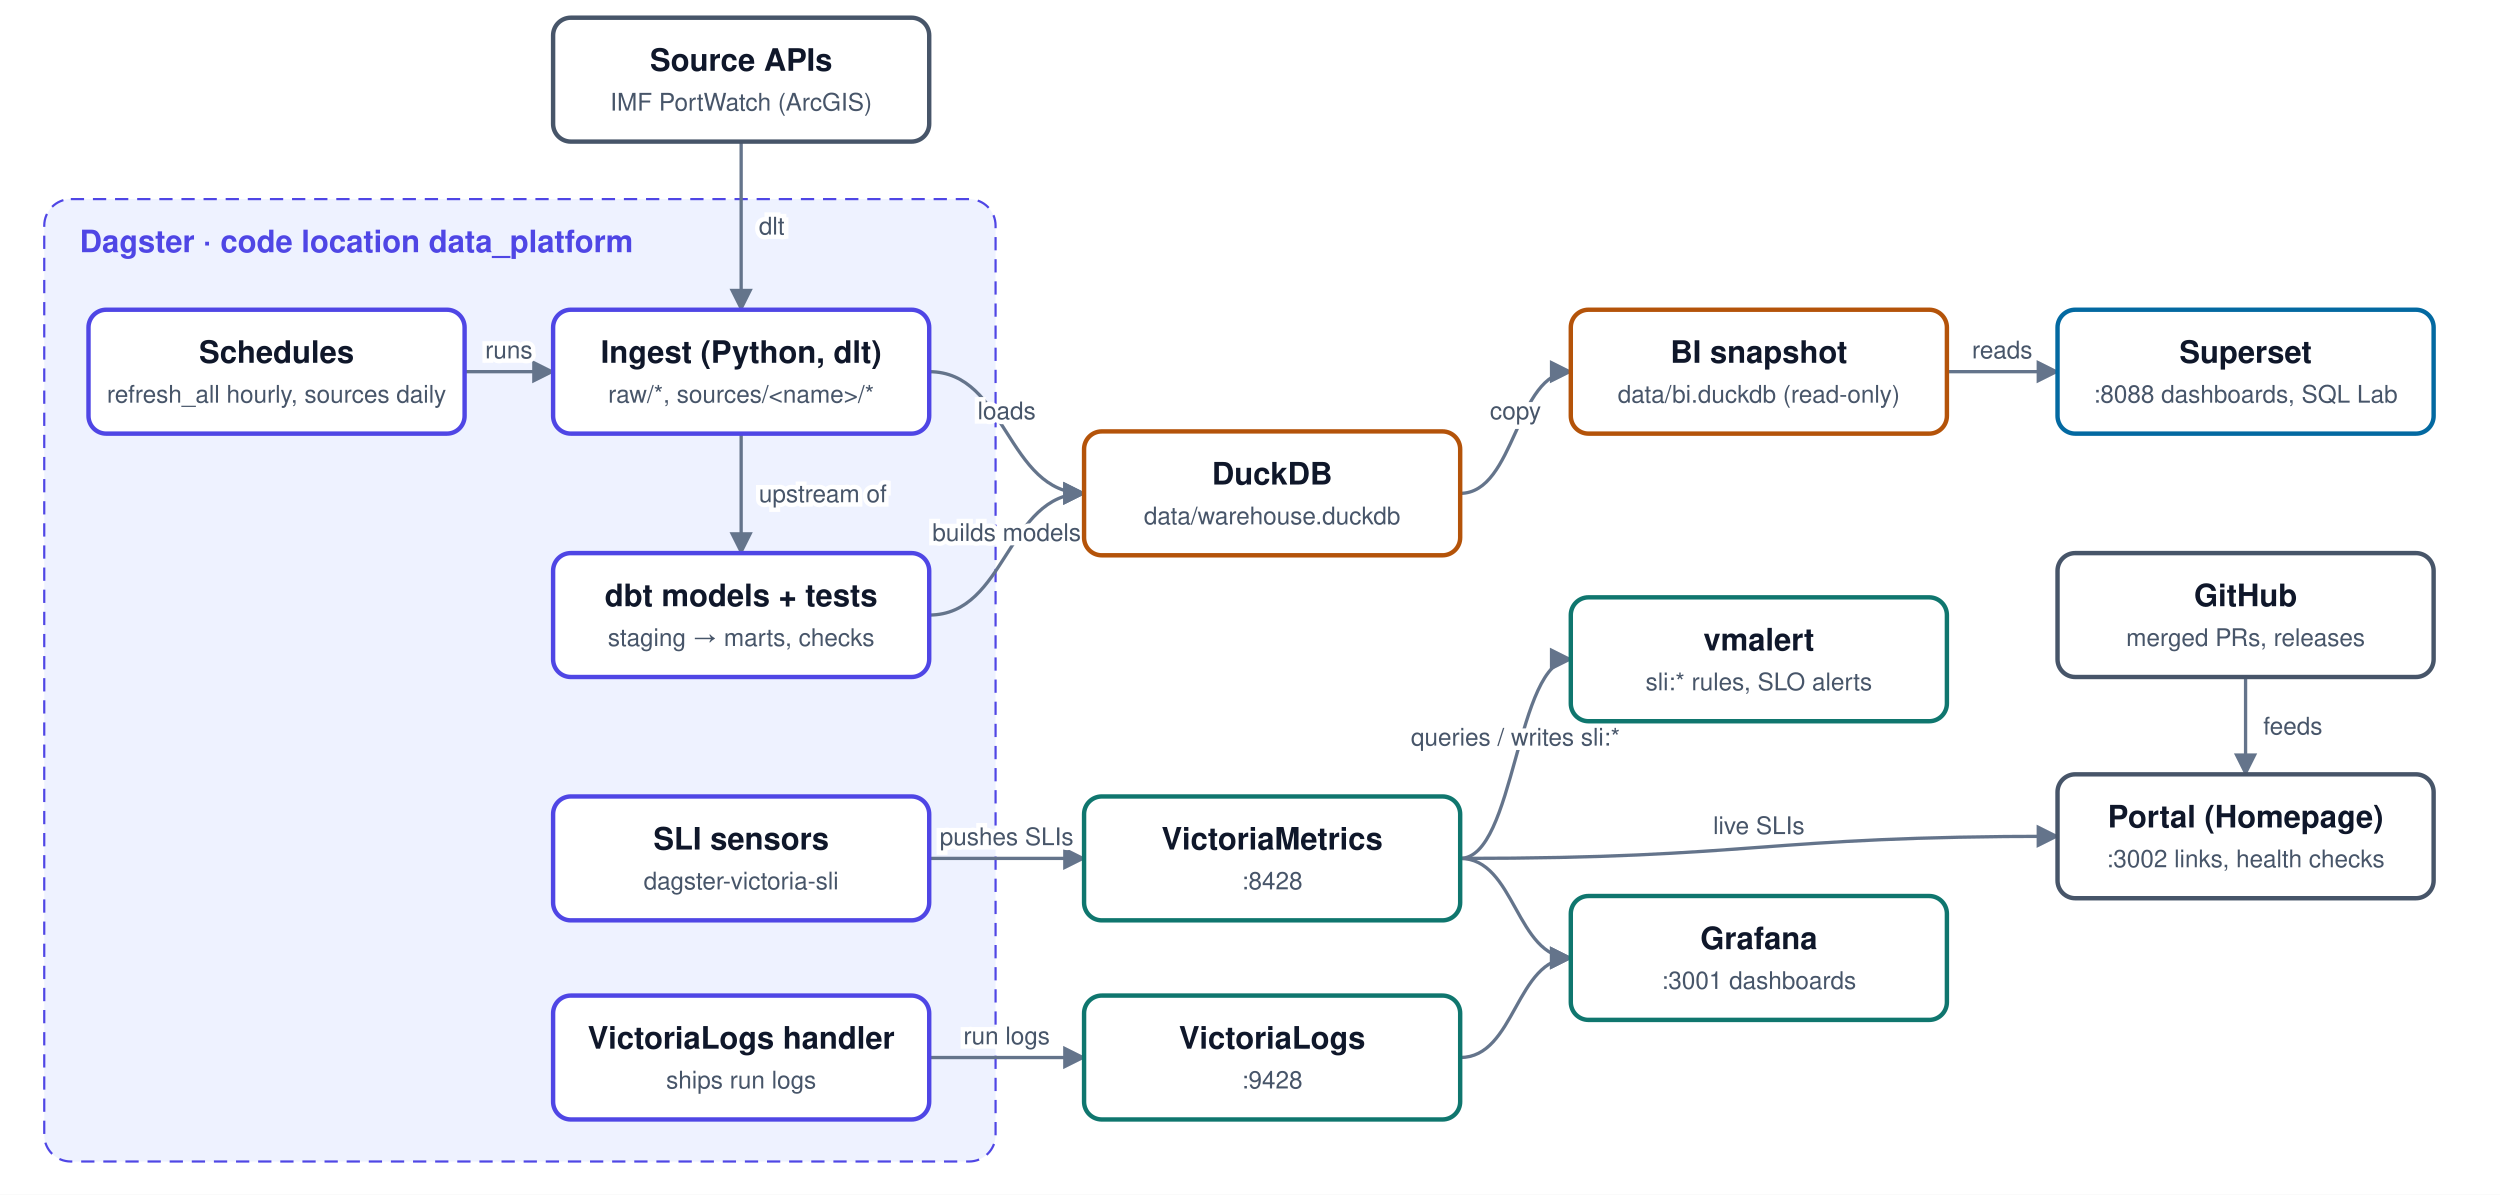
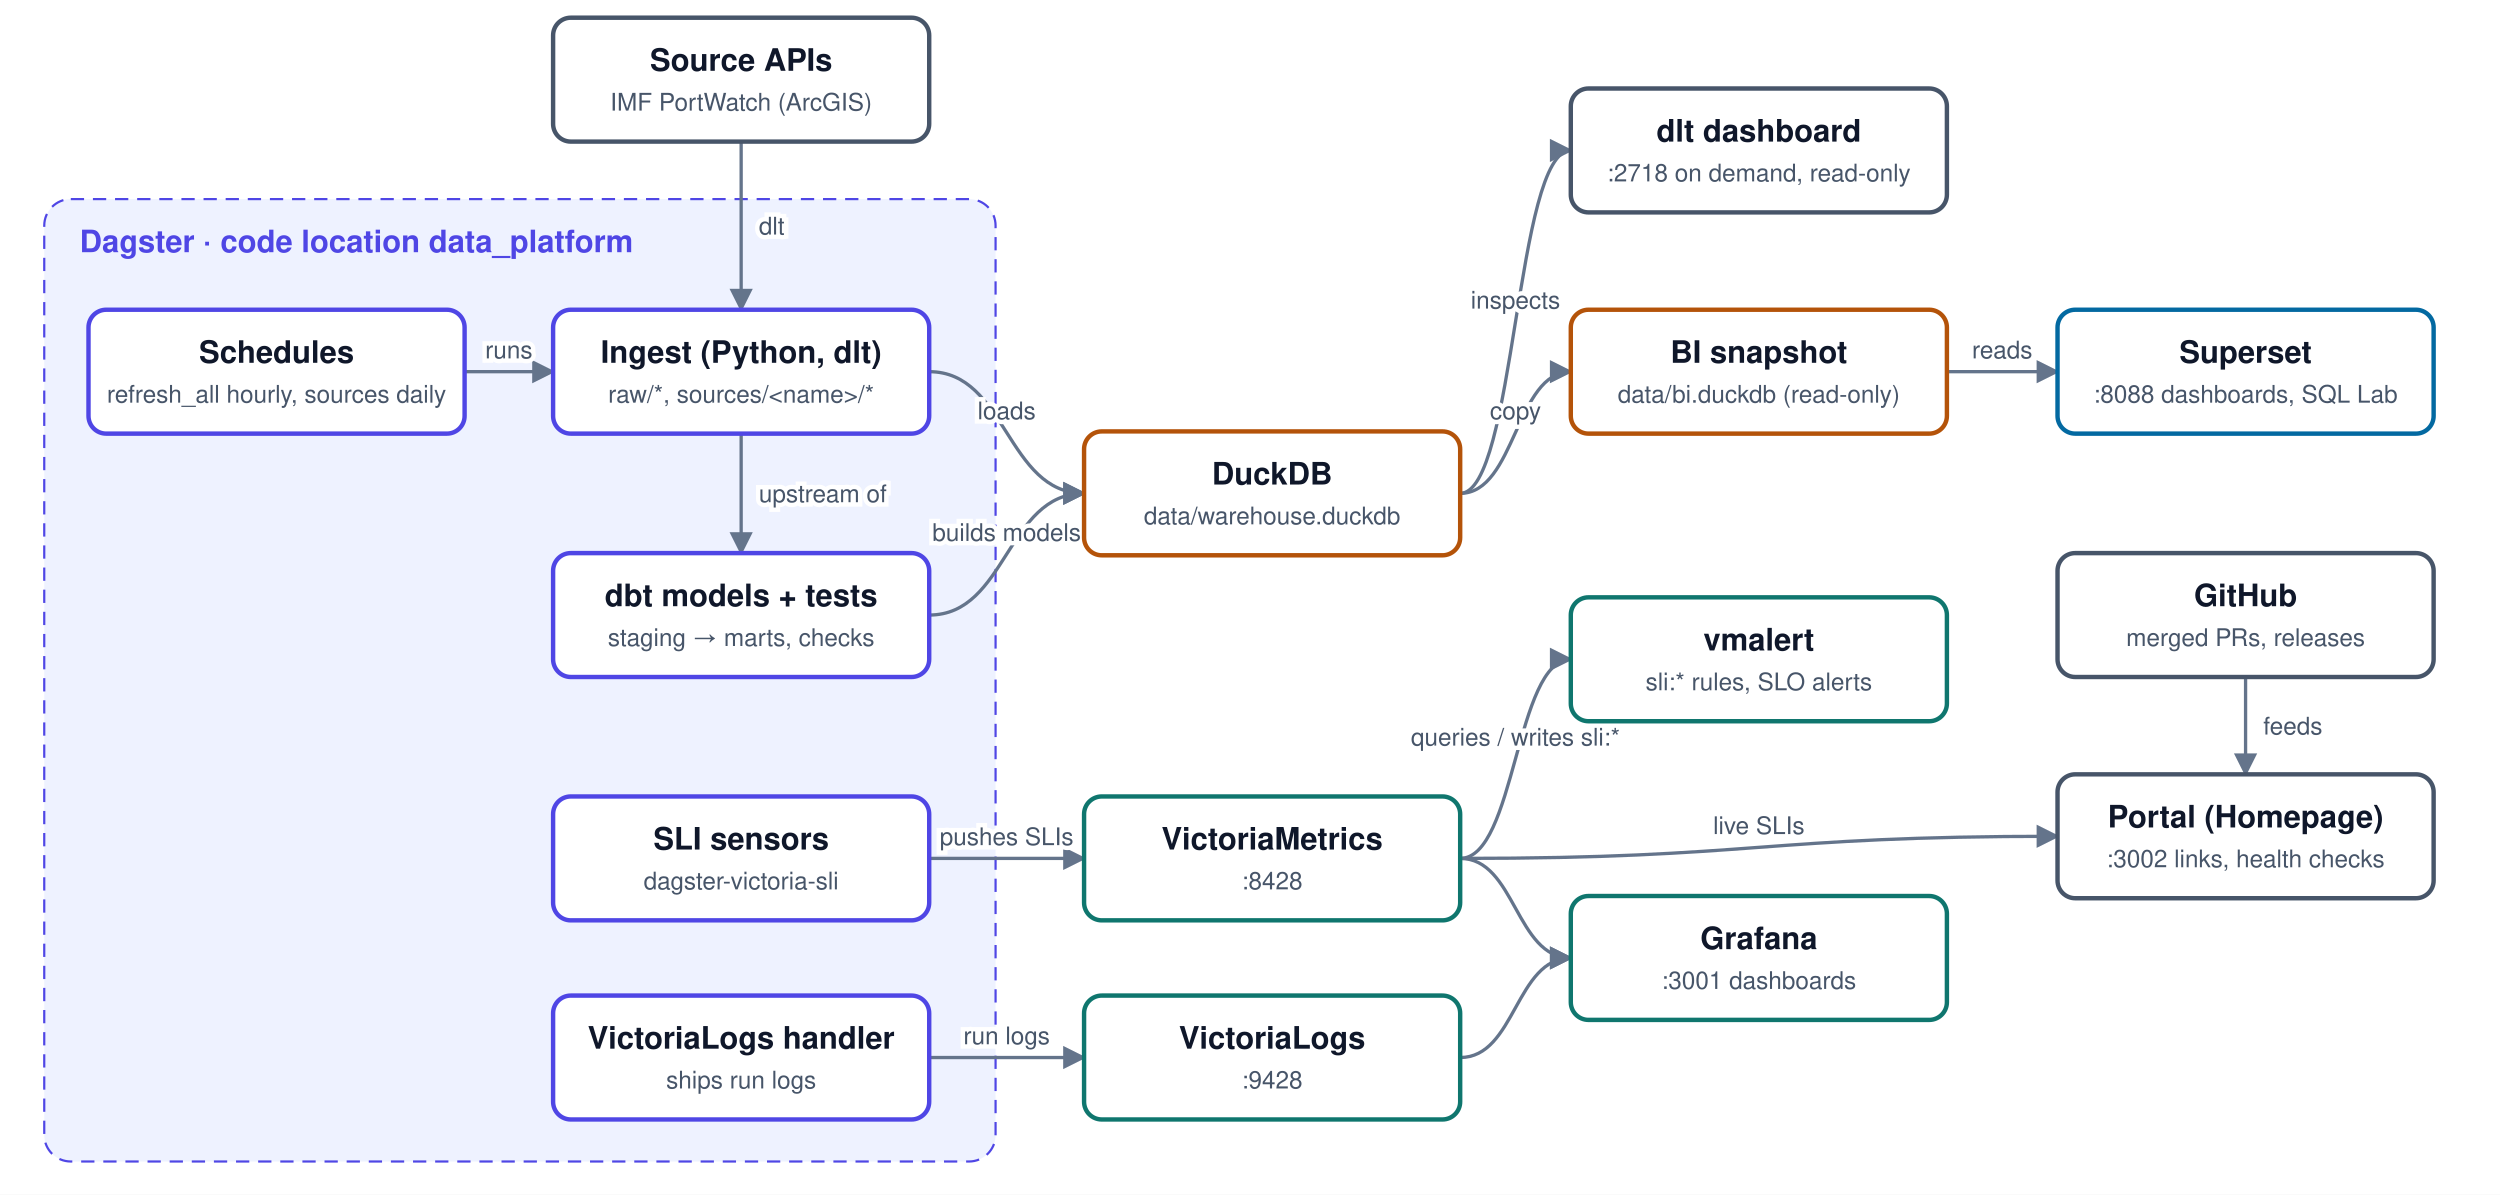
<svg xmlns="http://www.w3.org/2000/svg" viewBox="0 0 1130 540" width="1130" height="540" font-family="-apple-system, Segoe UI, Helvetica, Arial, sans-serif">
  <rect width="1130" height="540" fill="#ffffff" />
  <defs>
    <marker id="arrow" viewBox="0 0 10 10" refX="9" refY="5" markerWidth="7" markerHeight="7" orient="auto">
      <path d="M0,0L10,5L0,10z" fill="#64748b" />
    </marker>
  </defs>
  <rect x="20" y="90" width="430" height="435" rx="12" fill="#eef2ff" stroke="#4f46e5" stroke-dasharray="6 4" />
  <text x="36" y="114" font-size="14" font-weight="600" fill="#4f46e5">Dagster · code location data_platform</text>
  <g>
+     <path d="M660,223C685,223,685,68,710,68" fill="none" stroke="#64748b" stroke-width="1.5" marker-end="url(#arrow)" />
+     <text x="685" y="139.5" font-size="11" fill="#475569" text-anchor="middle" paint-order="stroke" stroke="#ffffff" stroke-width="4">inspects</text>
    <path d="M660,388C795,388,795,378,930,378" fill="none" stroke="#64748b" stroke-width="1.5" marker-end="url(#arrow)" />
    <text x="795" y="377" font-size="11" fill="#475569" text-anchor="middle" paint-order="stroke" stroke="#ffffff" stroke-width="4">live SLIs</text>
    <path d="M1015,306C1015,328,1015,328,1015,350" fill="none" stroke="#64748b" stroke-width="1.5" marker-end="url(#arrow)" />
    <text x="1023" y="332" font-size="11" fill="#475569" text-anchor="start" paint-order="stroke" stroke="#ffffff" stroke-width="4">feeds</text>
    <path d="M335,64C335,102,335,102,335,140" fill="none" stroke="#64748b" stroke-width="1.5" marker-end="url(#arrow)" />
    <text x="343" y="106" font-size="11" fill="#475569" text-anchor="start" paint-order="stroke" stroke="#ffffff" stroke-width="4">dlt</text>
    <path d="M660,223C685,223,685,168,710,168" fill="none" stroke="#64748b" stroke-width="1.5" marker-end="url(#arrow)" />
    <text x="685" y="189.5" font-size="11" fill="#475569" text-anchor="middle" paint-order="stroke" stroke="#ffffff" stroke-width="4">copy</text>
    <path d="M880,168C905,168,905,168,930,168" fill="none" stroke="#64748b" stroke-width="1.5" marker-end="url(#arrow)" />
    <text x="905" y="162" font-size="11" fill="#475569" text-anchor="middle" paint-order="stroke" stroke="#ffffff" stroke-width="4">reads</text>
    <path d="M210,168C230,168,230,168,250,168" fill="none" stroke="#64748b" stroke-width="1.5" marker-end="url(#arrow)" />
    <text x="230" y="162" font-size="11" fill="#475569" text-anchor="middle" paint-order="stroke" stroke="#ffffff" stroke-width="4">runs</text>
    <path d="M335,196C335,223,335,223,335,250" fill="none" stroke="#64748b" stroke-width="1.5" marker-end="url(#arrow)" />
    <text x="343" y="227" font-size="11" fill="#475569" text-anchor="start" paint-order="stroke" stroke="#ffffff" stroke-width="4">upstream of</text>
    <path d="M420,168C455,168,455,223,490,223" fill="none" stroke="#64748b" stroke-width="1.5" marker-end="url(#arrow)" />
    <text x="455" y="189.5" font-size="11" fill="#475569" text-anchor="middle" paint-order="stroke" stroke="#ffffff" stroke-width="4">loads</text>
    <path d="M420,278C455,278,455,223,490,223" fill="none" stroke="#64748b" stroke-width="1.5" marker-end="url(#arrow)" />
    <text x="455" y="244.5" font-size="11" fill="#475569" text-anchor="middle" paint-order="stroke" stroke="#ffffff" stroke-width="4">builds models</text>
    <path d="M420,388C455,388,455,388,490,388" fill="none" stroke="#64748b" stroke-width="1.5" marker-end="url(#arrow)" />
    <text x="455" y="382" font-size="11" fill="#475569" text-anchor="middle" paint-order="stroke" stroke="#ffffff" stroke-width="4">pushes SLIs</text>
    <path d="M420,478C455,478,455,478,490,478" fill="none" stroke="#64748b" stroke-width="1.5" marker-end="url(#arrow)" />
    <text x="455" y="472" font-size="11" fill="#475569" text-anchor="middle" paint-order="stroke" stroke="#ffffff" stroke-width="4">run logs</text>
    <path d="M660,388C685,388,685,298,710,298" fill="none" stroke="#64748b" stroke-width="1.5" marker-end="url(#arrow)" />
    <text x="685" y="337" font-size="11" fill="#475569" text-anchor="middle" paint-order="stroke" stroke="#ffffff" stroke-width="4">queries / writes sli:*</text>
    <path d="M660,388C685,388,685,433,710,433" fill="none" stroke="#64748b" stroke-width="1.5" marker-end="url(#arrow)" />
    <path d="M660,478C685,478,685,433,710,433" fill="none" stroke="#64748b" stroke-width="1.5" marker-end="url(#arrow)" />
  </g>
  <g>
    <g transform="translate(40,140)">
      <rect width="170" height="56" rx="8" fill="#ffffff" stroke="#4f46e5" stroke-width="2" />
      <text x="85" y="24" text-anchor="middle" font-size="14" font-weight="600" fill="#0f172a">Schedules</text>
      <text x="85" y="42" text-anchor="middle" font-size="11" fill="#475569">refresh_all hourly, sources daily</text>
    </g>
    <g transform="translate(250,140)">
      <rect width="170" height="56" rx="8" fill="#ffffff" stroke="#4f46e5" stroke-width="2" />
      <text x="85" y="24" text-anchor="middle" font-size="14" font-weight="600" fill="#0f172a">Ingest (Python, dlt)</text>
      <text x="85" y="42" text-anchor="middle" font-size="11" fill="#475569">raw/*, sources/&lt;name&gt;/*</text>
    </g>
    <g transform="translate(250,250)">
      <rect width="170" height="56" rx="8" fill="#ffffff" stroke="#4f46e5" stroke-width="2" />
      <text x="85" y="24" text-anchor="middle" font-size="14" font-weight="600" fill="#0f172a">dbt models + tests</text>
      <text x="85" y="42" text-anchor="middle" font-size="11" fill="#475569">staging → marts, checks</text>
    </g>
    <g transform="translate(250,360)">
      <rect width="170" height="56" rx="8" fill="#ffffff" stroke="#4f46e5" stroke-width="2" />
      <text x="85" y="24" text-anchor="middle" font-size="14" font-weight="600" fill="#0f172a">SLI sensors</text>
      <text x="85" y="42" text-anchor="middle" font-size="11" fill="#475569">dagster-victoria-sli</text>
    </g>
    <g transform="translate(250,450)">
      <rect width="170" height="56" rx="8" fill="#ffffff" stroke="#4f46e5" stroke-width="2" />
      <text x="85" y="24" text-anchor="middle" font-size="14" font-weight="600" fill="#0f172a">VictoriaLogs handler</text>
      <text x="85" y="42" text-anchor="middle" font-size="11" fill="#475569">ships run logs</text>
    </g>
    <g transform="translate(490,195)">
      <rect width="170" height="56" rx="8" fill="#ffffff" stroke="#b45309" stroke-width="2" />
      <text x="85" y="24" text-anchor="middle" font-size="14" font-weight="600" fill="#0f172a">DuckDB</text>
      <text x="85" y="42" text-anchor="middle" font-size="11" fill="#475569">data/warehouse.duckdb</text>
    </g>
    <g transform="translate(490,360)">
      <rect width="170" height="56" rx="8" fill="#ffffff" stroke="#0f766e" stroke-width="2" />
      <text x="85" y="24" text-anchor="middle" font-size="14" font-weight="600" fill="#0f172a">VictoriaMetrics</text>
      <text x="85" y="42" text-anchor="middle" font-size="11" fill="#475569">:8428</text>
    </g>
    <g transform="translate(490,450)">
      <rect width="170" height="56" rx="8" fill="#ffffff" stroke="#0f766e" stroke-width="2" />
      <text x="85" y="24" text-anchor="middle" font-size="14" font-weight="600" fill="#0f172a">VictoriaLogs</text>
      <text x="85" y="42" text-anchor="middle" font-size="11" fill="#475569">:9428</text>
    </g>
    <g transform="translate(710,270)">
      <rect width="170" height="56" rx="8" fill="#ffffff" stroke="#0f766e" stroke-width="2" />
      <text x="85" y="24" text-anchor="middle" font-size="14" font-weight="600" fill="#0f172a">vmalert</text>
      <text x="85" y="42" text-anchor="middle" font-size="11" fill="#475569">sli:* rules, SLO alerts</text>
    </g>
    <g transform="translate(710,405)">
      <rect width="170" height="56" rx="8" fill="#ffffff" stroke="#0f766e" stroke-width="2" />
      <text x="85" y="24" text-anchor="middle" font-size="14" font-weight="600" fill="#0f172a">Grafana</text>
      <text x="85" y="42" text-anchor="middle" font-size="11" fill="#475569">:3001 dashboards</text>
    </g>
    <g transform="translate(250,8)">
      <rect width="170" height="56" rx="8" fill="#ffffff" stroke="#475569" stroke-width="2" />
      <text x="85" y="24" text-anchor="middle" font-size="14" font-weight="600" fill="#0f172a">Source APIs</text>
      <text x="85" y="42" text-anchor="middle" font-size="11" fill="#475569">IMF PortWatch (ArcGIS)</text>
    </g>
+     <g transform="translate(710,40)">
+       <rect width="170" height="56" rx="8" fill="#ffffff" stroke="#475569" stroke-width="2" />
+       <text x="85" y="24" text-anchor="middle" font-size="14" font-weight="600" fill="#0f172a">dlt dashboard</text>
+       <text x="85" y="42" text-anchor="middle" font-size="11" fill="#475569">:2718 on demand, read-only</text>
+     </g>
    <g transform="translate(710,140)">
      <rect width="170" height="56" rx="8" fill="#ffffff" stroke="#b45309" stroke-width="2" />
      <text x="85" y="24" text-anchor="middle" font-size="14" font-weight="600" fill="#0f172a">BI snapshot</text>
      <text x="85" y="42" text-anchor="middle" font-size="11" fill="#475569">data/bi.duckdb (read-only)</text>
    </g>
    <g transform="translate(930,140)">
      <rect width="170" height="56" rx="8" fill="#ffffff" stroke="#0369a1" stroke-width="2" />
      <text x="85" y="24" text-anchor="middle" font-size="14" font-weight="600" fill="#0f172a">Superset</text>
      <text x="85" y="42" text-anchor="middle" font-size="11" fill="#475569">:8088 dashboards, SQL Lab</text>
    </g>
    <g transform="translate(930,250)">
      <rect width="170" height="56" rx="8" fill="#ffffff" stroke="#475569" stroke-width="2" />
      <text x="85" y="24" text-anchor="middle" font-size="14" font-weight="600" fill="#0f172a">GitHub</text>
      <text x="85" y="42" text-anchor="middle" font-size="11" fill="#475569">merged PRs, releases</text>
    </g>
    <g transform="translate(930,350)">
      <rect width="170" height="56" rx="8" fill="#ffffff" stroke="#475569" stroke-width="2" />
      <text x="85" y="24" text-anchor="middle" font-size="14" font-weight="600" fill="#0f172a">Portal (Homepage)</text>
      <text x="85" y="42" text-anchor="middle" font-size="11" fill="#475569">:3002 links, health checks</text>
    </g>
  </g>
</svg>
